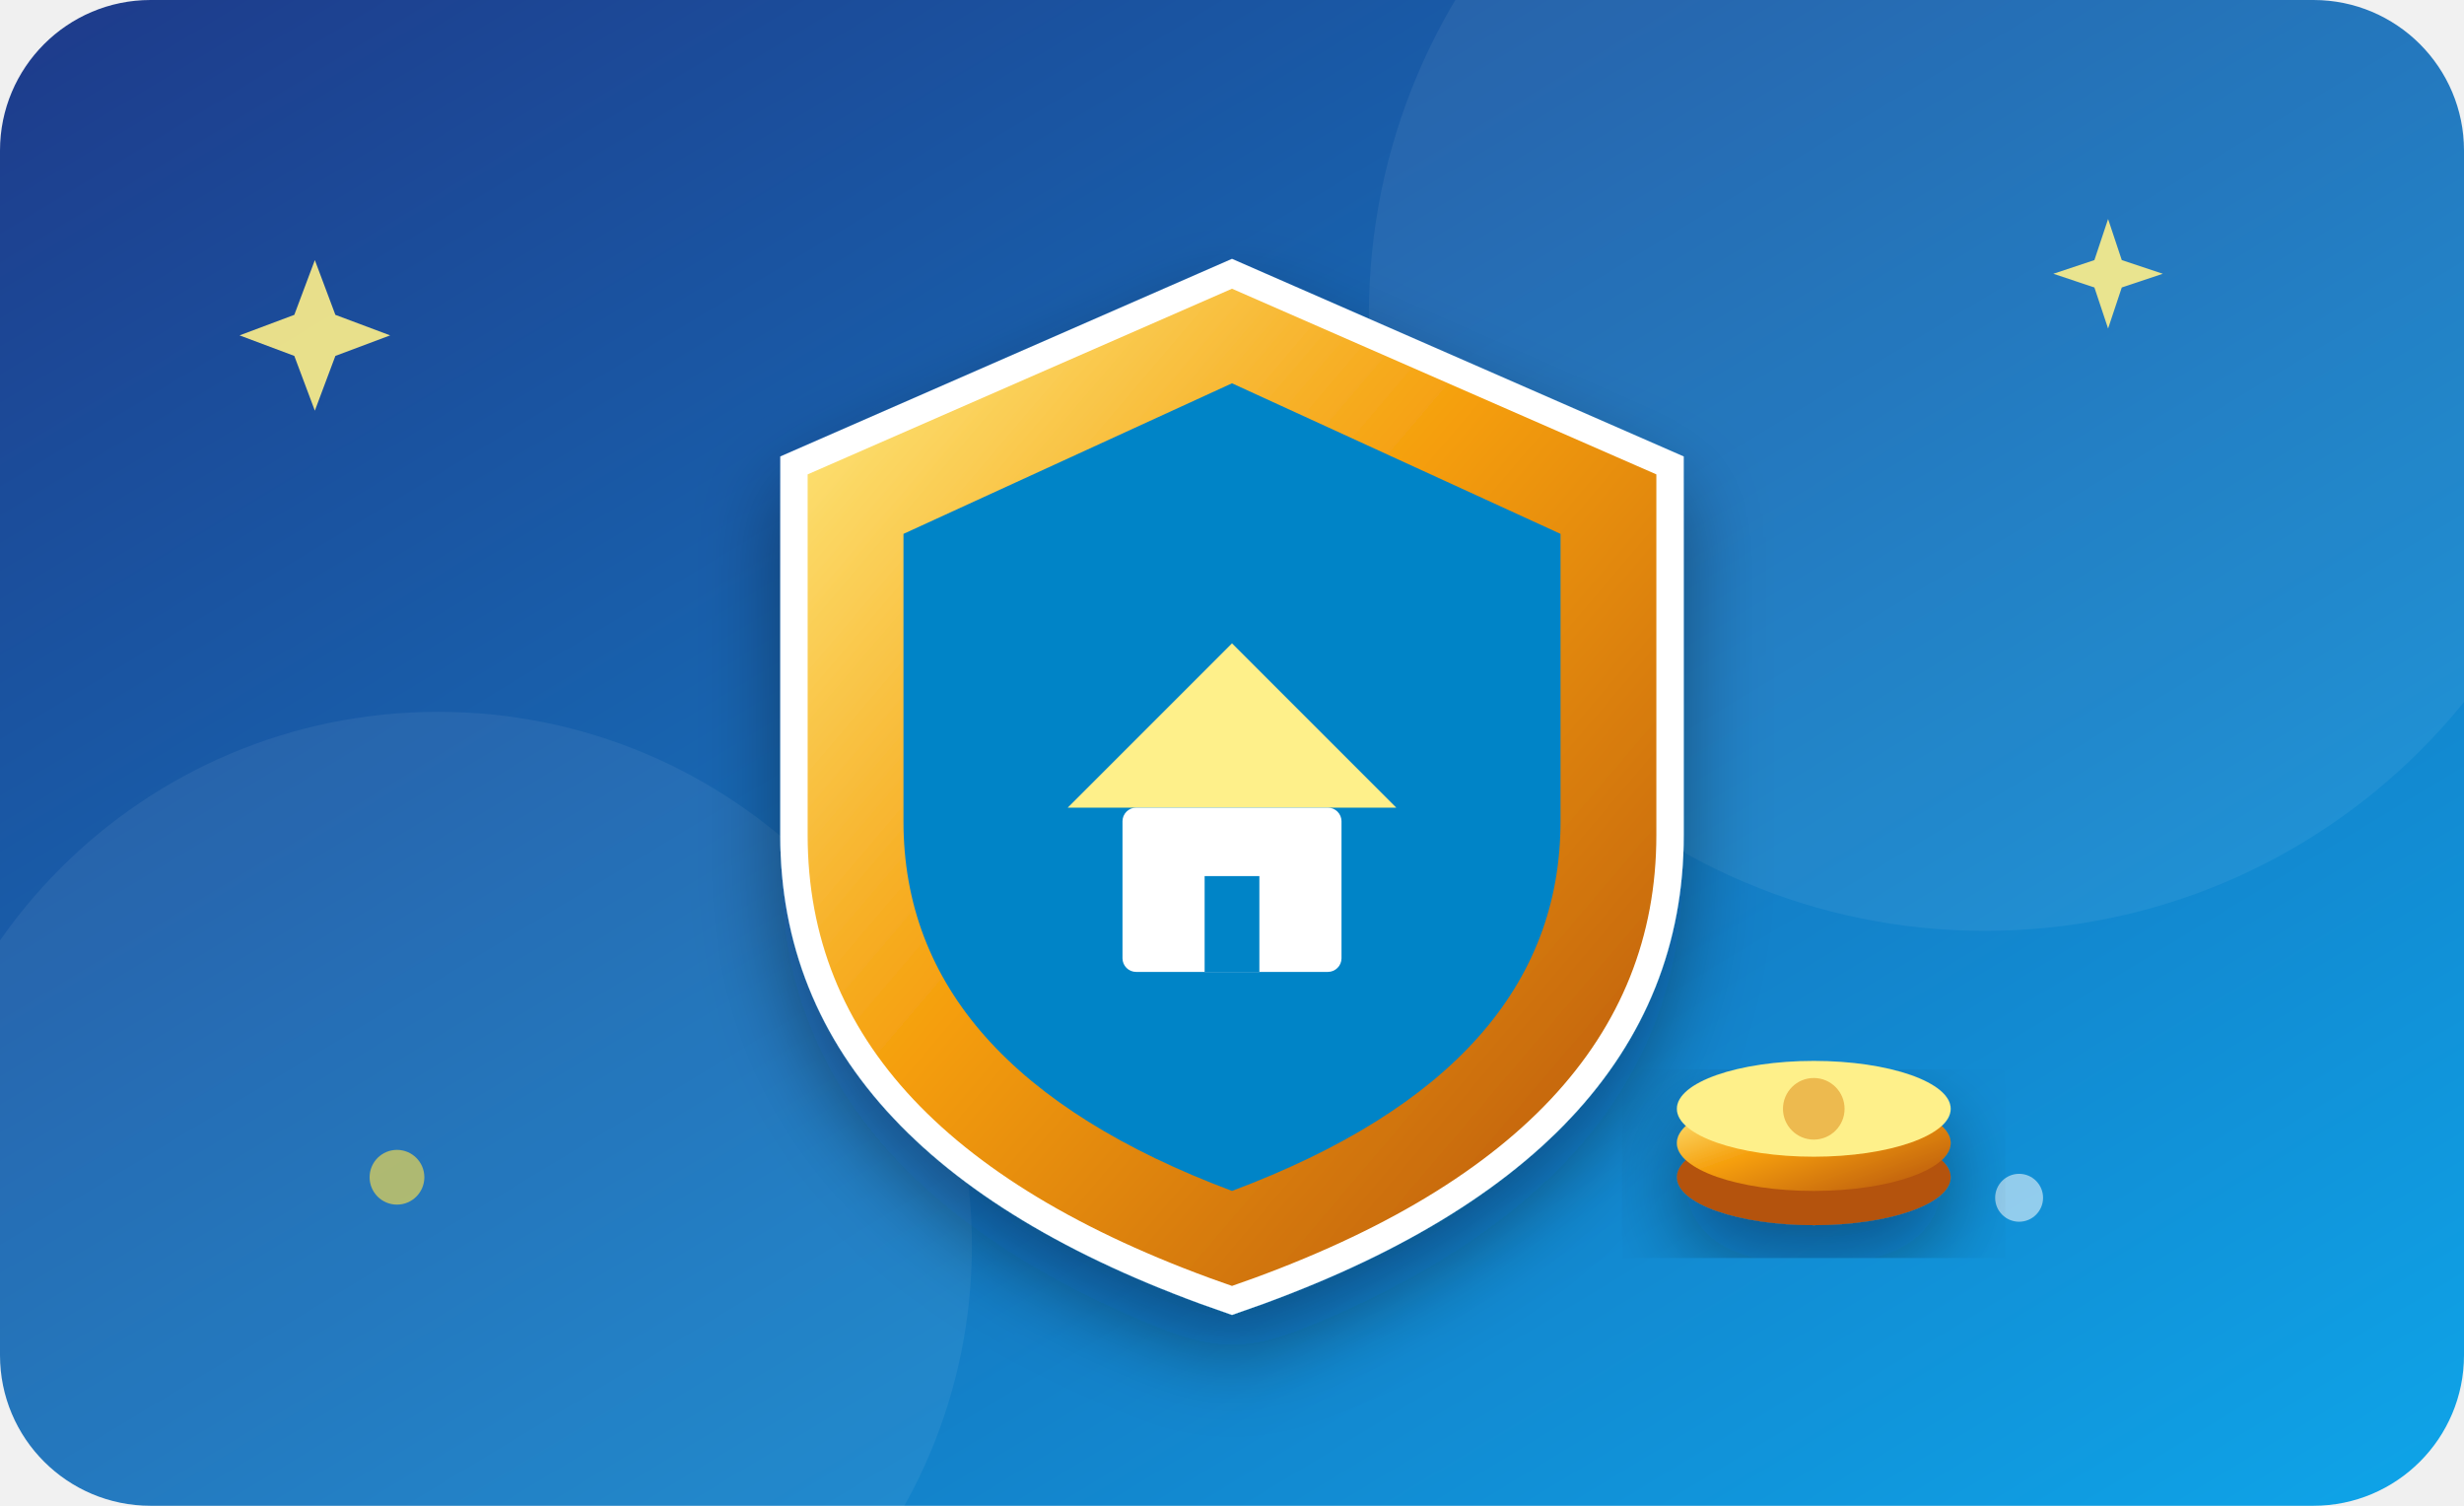
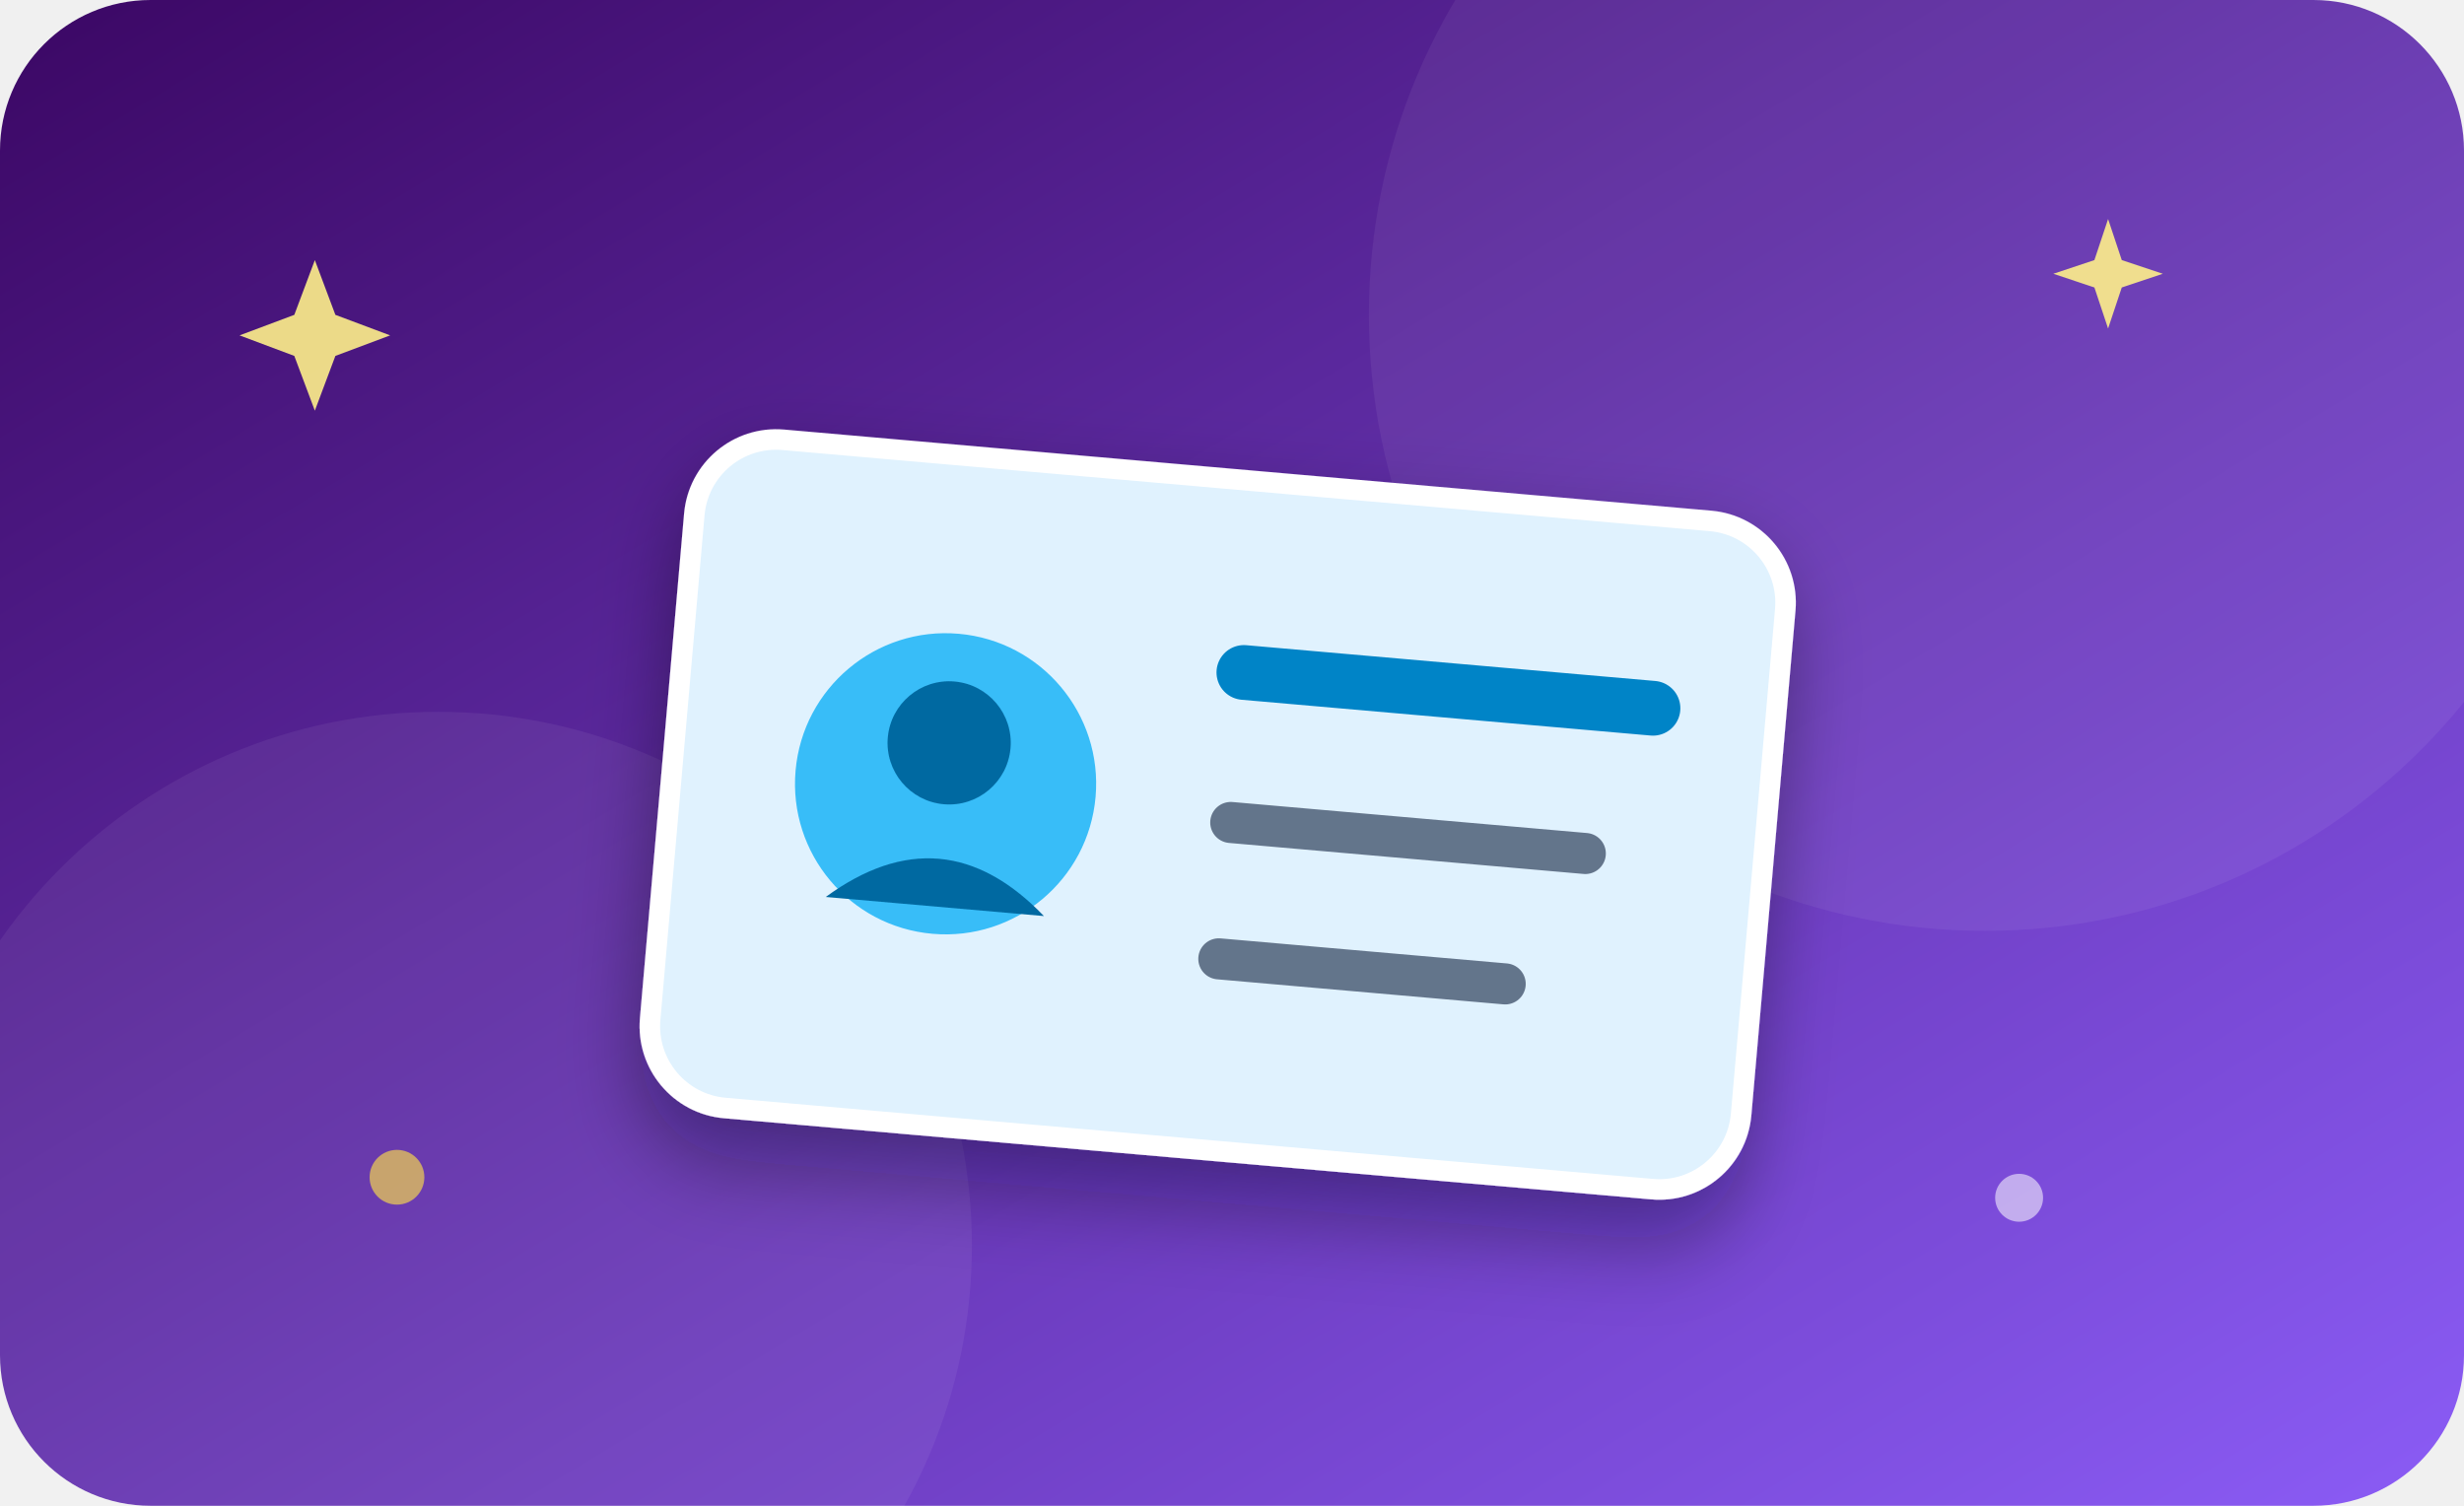
<svg xmlns="http://www.w3.org/2000/svg" viewBox="0 0 360 220" width="360" height="220">
  <defs>
    <filter id="sh" x="-20%" y="-20%" width="140%" height="140%">
      <feDropShadow dx="0" dy="6" stdDeviation="6" flood-color="#090D16" flood-opacity="0.38" />
    </filter>
    <linearGradient id="goldG" x1="0" y1="0" x2="1" y2="1">
      <stop offset="0%" stop-color="#FEF08A" />
      <stop offset="45%" stop-color="#F59E0B" />
      <stop offset="100%" stop-color="#B45309" />
    </linearGradient>
    <linearGradient id="cashG" x1="0" y1="0" x2="1" y2="1">
      <stop offset="0%" stop-color="#6EE7B7" />
      <stop offset="100%" stop-color="#059669" />
    </linearGradient>
    <linearGradient id="silverG" x1="0" y1="0" x2="0" y2="1">
      <stop offset="0%" stop-color="#F8FAFC" />
      <stop offset="55%" stop-color="#CBD5E1" />
      <stop offset="100%" stop-color="#64748B" />
    </linearGradient>
    <linearGradient id="redG" x1="0" y1="0" x2="1" y2="1">
      <stop offset="0%" stop-color="#FCA5A5" />
      <stop offset="50%" stop-color="#EF4444" />
      <stop offset="100%" stop-color="#991B1B" />
    </linearGradient>
    <linearGradient id="skyBlue" x1="0" y1="0" x2="1" y2="1">
      <stop offset="0%" stop-color="#1E3A8A" />
      <stop offset="100%" stop-color="#0EA5E9" />
    </linearGradient>
    <linearGradient id="warmDawn" x1="0" y1="0" x2="1" y2="1">
      <stop offset="0%" stop-color="#7C2D12" />
      <stop offset="100%" stop-color="#F97316" />
    </linearGradient>
    <linearGradient id="emeraldBg" x1="0" y1="0" x2="1" y2="1">
      <stop offset="0%" stop-color="#064E3B" />
      <stop offset="100%" stop-color="#10B981" />
    </linearGradient>
    <linearGradient id="violetBg" x1="0" y1="0" x2="1" y2="1">
      <stop offset="0%" stop-color="#3B0764" />
      <stop offset="100%" stop-color="#8B5CF6" />
    </linearGradient>
    <linearGradient id="stormBg" x1="0" y1="0" x2="1" y2="1">
      <stop offset="0%" stop-color="#0F172A" />
      <stop offset="100%" stop-color="#334155" />
    </linearGradient>
    <linearGradient id="crimsonBg" x1="0" y1="0" x2="1" y2="1">
      <stop offset="0%" stop-color="#450A0A" />
      <stop offset="100%" stop-color="#DC2626" />
    </linearGradient>
  </defs>
-   <rect width="360" height="220" rx="22" fill="url(#skyBlue)" />
+   <rect width="360" height="220" rx="22" fill="url(#violetBg)" />
  <circle cx="290" cy="46" r="90" fill="#FFFFFF" opacity="0.06" />
  <circle cx="64" cy="182" r="78" fill="#FFFFFF" opacity="0.06" />
  <g fill="#FEF08A" opacity="0.9">
    <path d="M46 38 L49 46 L57 49 L49 52 L46 60 L43 52 L35 49 L43 46 Z" />
    <path d="M308 32 L310 38 L316 40 L310 42 L308 48 L306 42 L300 40 L306 38 Z" />
    <circle cx="295" cy="175" r="3.5" fill="#FFFFFF" opacity="0.6" />
    <circle cx="58" cy="172" r="4" fill="#FDE047" opacity="0.7" />
  </g>
-   <g transform="translate(180,112)" filter="url(#sh)">
-     <path d="M0 -72 L64 -44 V10 Q64 56 0 78 Q-64 56 -64 10 V-44 Z" fill="url(#goldG)" stroke="#FFF" stroke-width="4" />
-     <path d="M0 -56 L48 -34 V8 Q48 44 0 62 Q-48 44 -48 8 V-34 Z" fill="#0284C7" />
-     <polygon points="-24,6 0,-18 24,6" fill="#FEF08A" />
-     <rect x="-16" y="6" width="32" height="24" rx="2" fill="#FFFFFF" />
-     <path d="M-4 30 V16 H4 V30 Z" fill="#0284C7" />
-   </g>
-   <g filter="url(#sh)">
-     <ellipse cx="265" cy="172" rx="20" ry="7" fill="#B45309" />
-     <ellipse cx="265" cy="167" rx="20" ry="7" fill="url(#goldG)" />
-     <ellipse cx="265" cy="162" rx="20" ry="7" fill="#FEF08A" />
-     <circle cx="265" cy="162" r="4.5" fill="#D97706" opacity="0.45" />
+   <g transform="translate(178,118) rotate(5)" filter="url(#sh)">
+     <rect x="-80" y="-48" width="160" height="98" rx="12" fill="#E0F2FE" stroke="#FFFFFF" stroke-width="3" />
+     <circle cx="-40" cy="0" r="22" fill="#38BDF8" />
+     <circle cx="-40" cy="-6" r="9" fill="#0369A1" />
+     <path d="M-56 18 Q-40 4 -24 18 Z" fill="#0369A1" />
+     <line x1="2" y1="-20" x2="62" y2="-20" stroke="#0284C7" stroke-width="8" stroke-linecap="round" />
+     <line x1="2" y1="2" x2="54" y2="2" stroke="#64748B" stroke-width="6" stroke-linecap="round" />
+     <line x1="2" y1="22" x2="44" y2="22" stroke="#64748B" stroke-width="6" stroke-linecap="round" />
  </g>
</svg>
